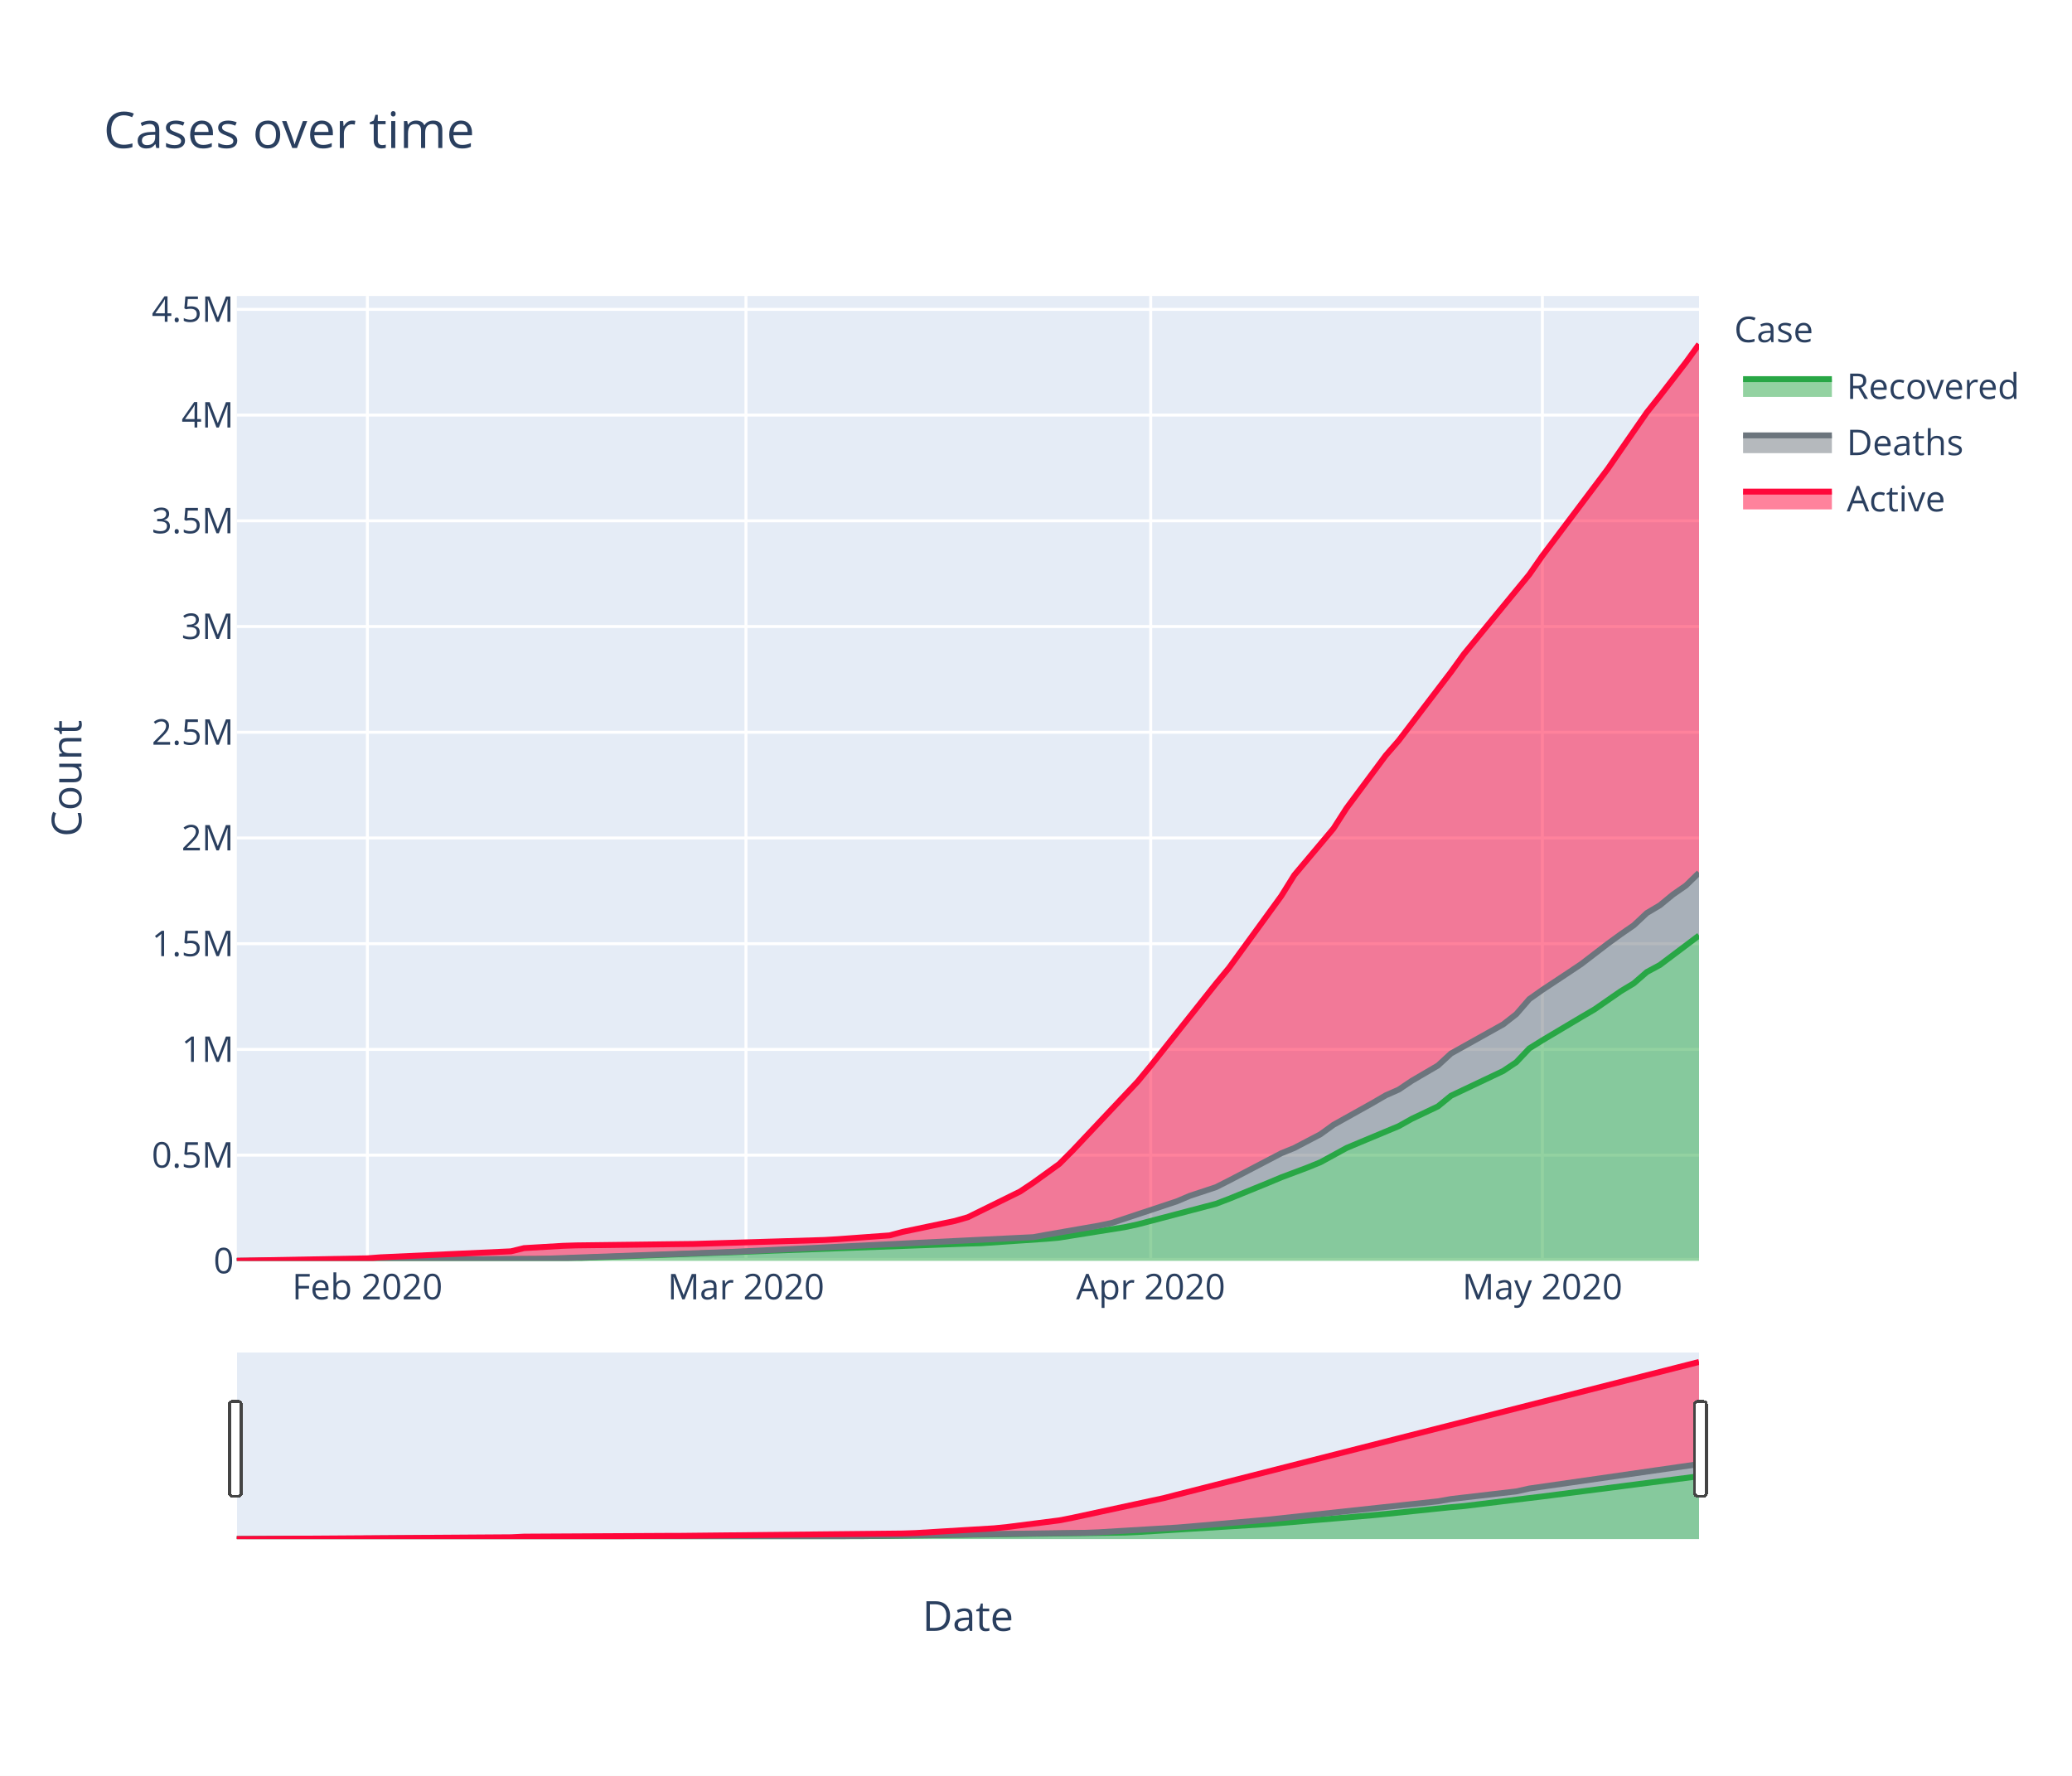
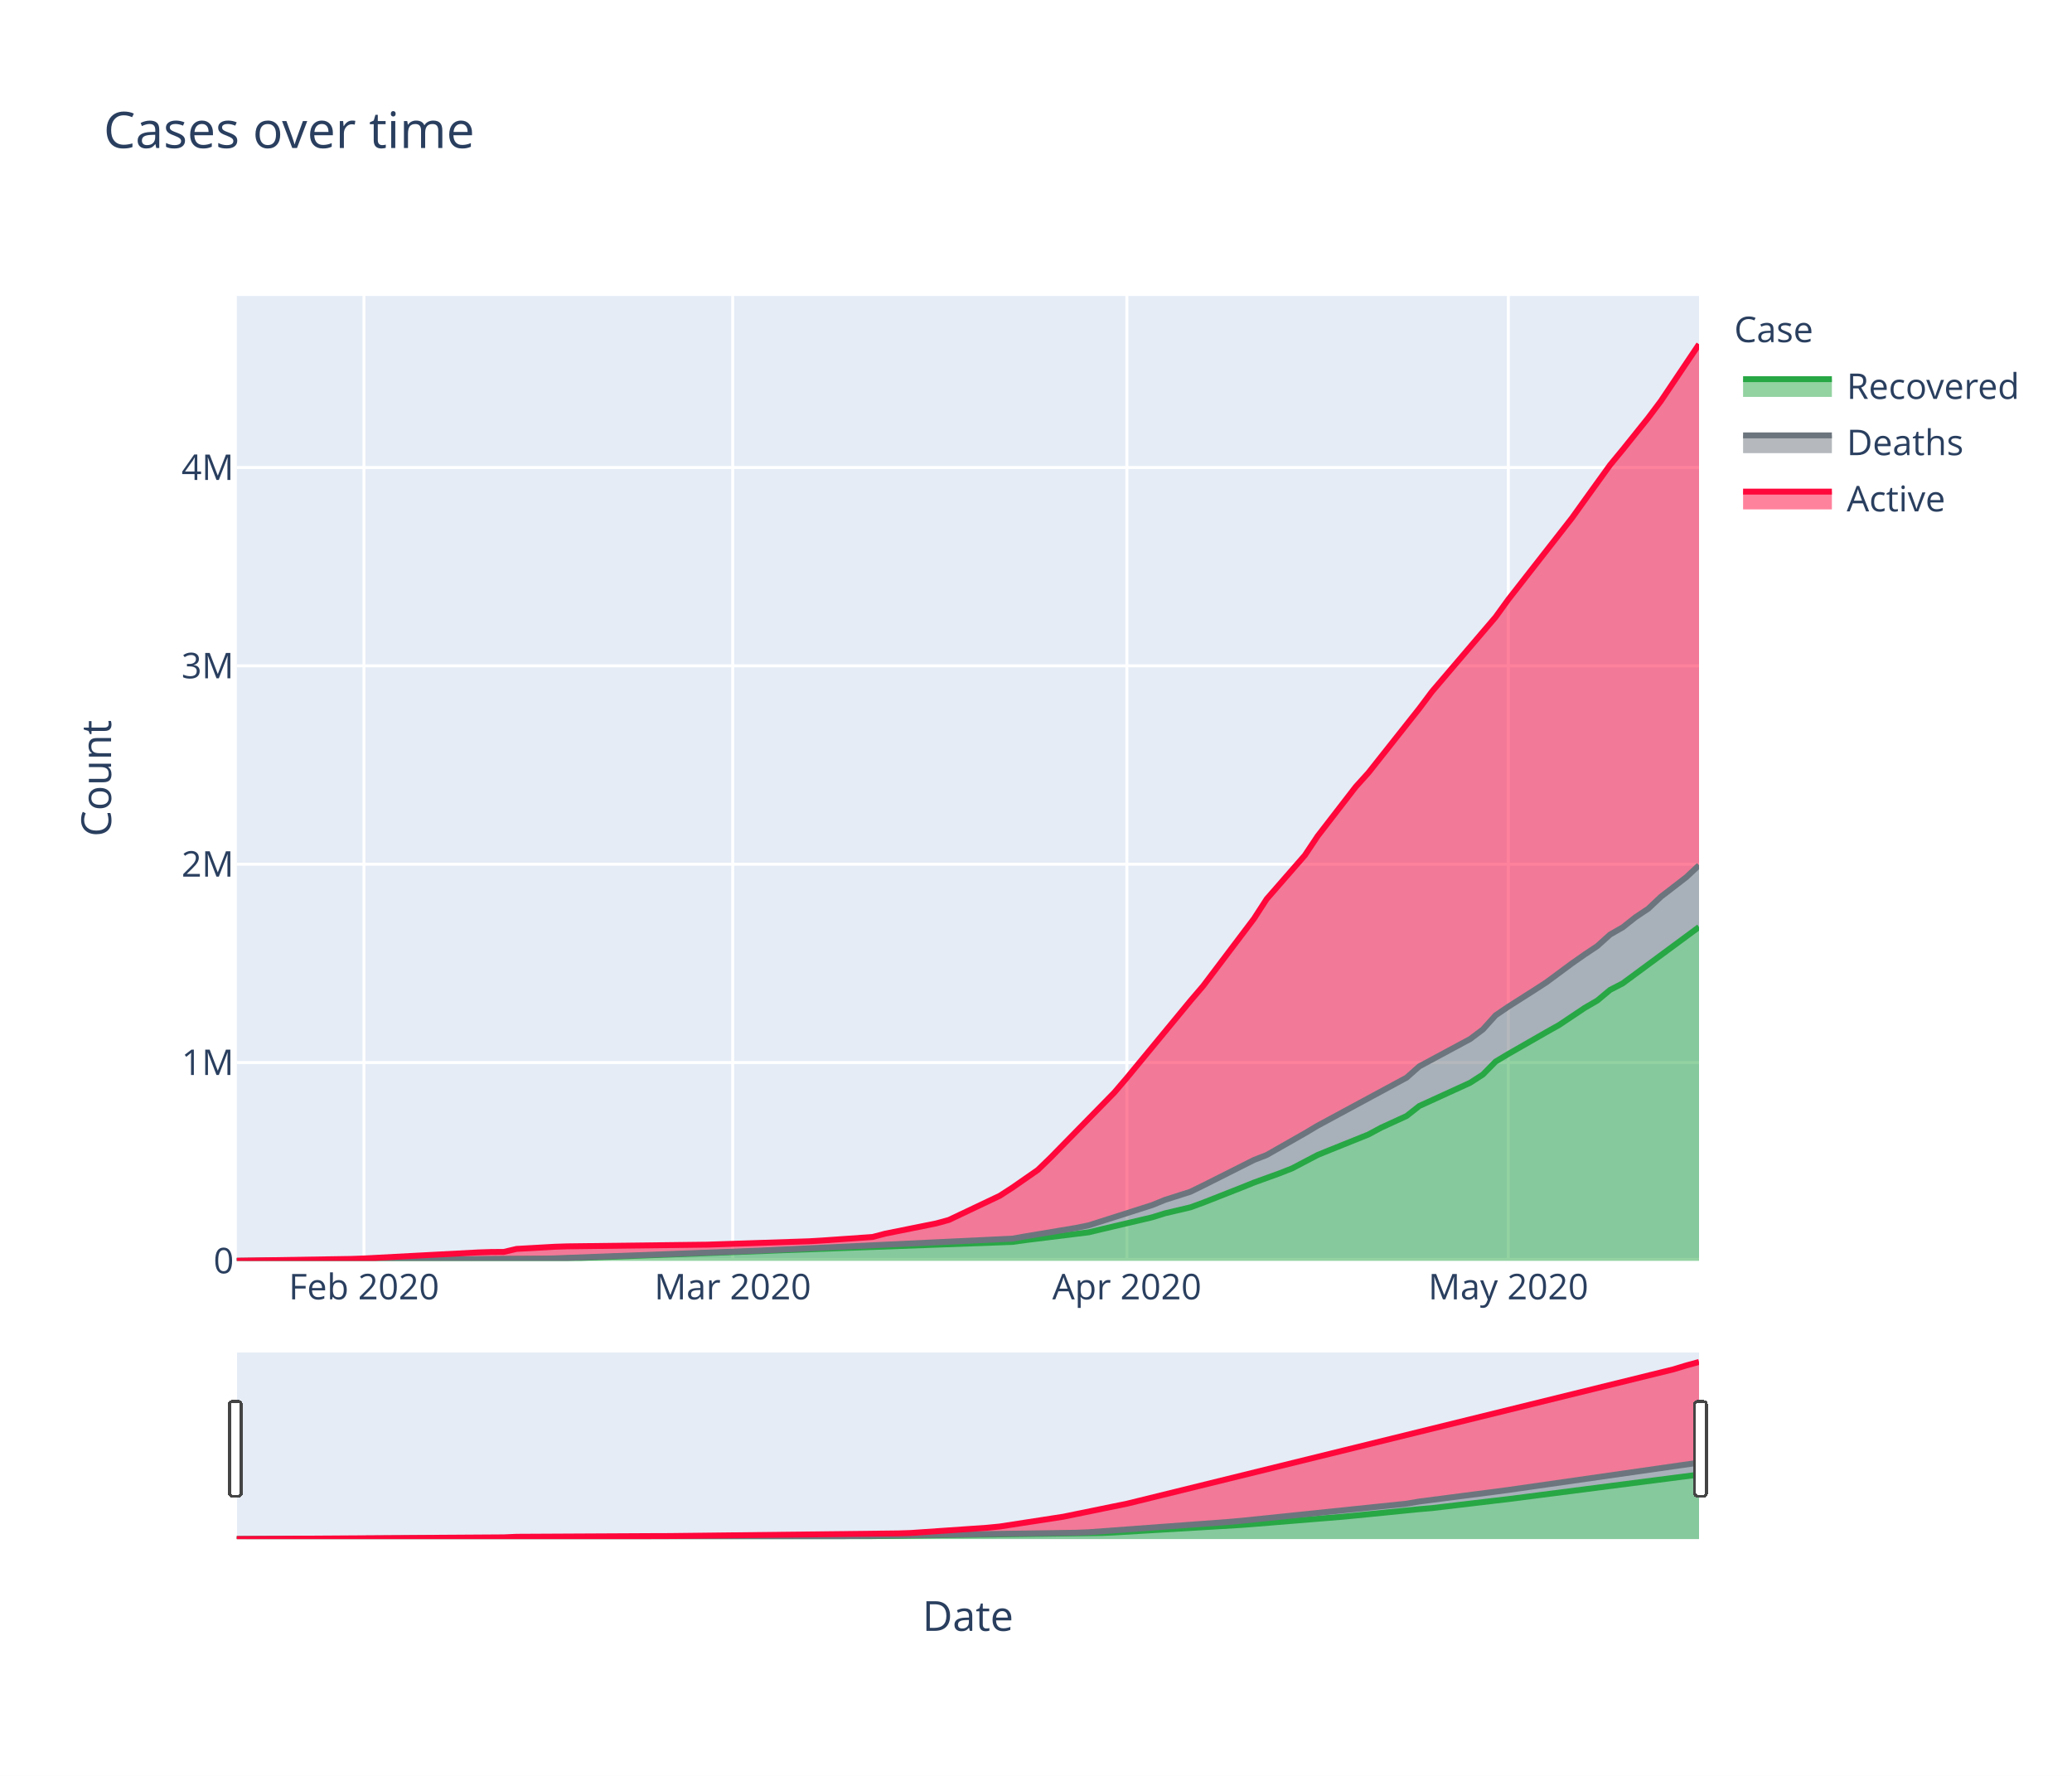
<svg xmlns="http://www.w3.org/2000/svg" class="main-svg" width="700" height="600" style="" viewBox="0 0 700 600">
  <rect x="0" y="0" width="700" height="600" style="fill: rgb(255, 255, 255); fill-opacity: 1;" />
-   <defs id="defs-723226">
+   <defs id="defs-51e471">
    <g class="clips">
-       <clipPath id="clip723226xyplot" class="plotclip">
+       <clipPath id="clip51e471xyplot" class="plotclip">
        <rect width="494" height="326" />
      </clipPath>
-       <clipPath class="axesclip" id="clip723226x">
+       <clipPath class="axesclip" id="clip51e471x">
        <rect x="80" y="0" width="494" height="600" />
      </clipPath>
-       <clipPath class="axesclip" id="clip723226y">
+       <clipPath class="axesclip" id="clip51e471y">
        <rect x="0" y="100" width="700" height="326" />
      </clipPath>
-       <clipPath class="axesclip" id="clip723226xy">
+       <clipPath class="axesclip" id="clip51e471xy">
        <rect x="80" y="100" width="494" height="326" />
      </clipPath>
    </g>
    <g class="gradients" />
  </defs>
  <g class="bglayer">
    <rect class="bg" x="80" y="100" width="494" height="326" style="fill: rgb(229, 236, 246); fill-opacity: 1; stroke-width: 0;" />
  </g>
  <g class="layer-below">
    <g class="imagelayer" />
    <g class="shapelayer" />
  </g>
  <g class="cartesianlayer">
    <g class="subplot xy">
      <g class="layer-subplot">
        <g class="shapelayer" />
        <g class="imagelayer" />
      </g>
      <g class="gridlayer">
        <g class="x">
-           <path class="xgrid crisp" transform="translate(124.11,0)" d="M0,100v326" style="stroke: rgb(255, 255, 255); stroke-opacity: 1; stroke-width: 1px;" />
-           <path class="xgrid crisp" transform="translate(252.02,0)" d="M0,100v326" style="stroke: rgb(255, 255, 255); stroke-opacity: 1; stroke-width: 1px;" />
-           <path class="xgrid crisp" transform="translate(388.75,0)" d="M0,100v326" style="stroke: rgb(255, 255, 255); stroke-opacity: 1; stroke-width: 1px;" />
-           <path class="xgrid crisp" transform="translate(521.07,0)" d="M0,100v326" style="stroke: rgb(255, 255, 255); stroke-opacity: 1; stroke-width: 1px;" />
+           <path class="xgrid crisp" transform="translate(122.96,0)" d="M0,100v326" style="stroke: rgb(255, 255, 255); stroke-opacity: 1; stroke-width: 1px;" />
+           <path class="xgrid crisp" transform="translate(247.53,0)" d="M0,100v326" style="stroke: rgb(255, 255, 255); stroke-opacity: 1; stroke-width: 1px;" />
+           <path class="xgrid crisp" transform="translate(380.7,0)" d="M0,100v326" style="stroke: rgb(255, 255, 255); stroke-opacity: 1; stroke-width: 1px;" />
+           <path class="xgrid crisp" transform="translate(509.57,0)" d="M0,100v326" style="stroke: rgb(255, 255, 255); stroke-opacity: 1; stroke-width: 1px;" />
        </g>
        <g class="y">
-           <path class="ygrid crisp" transform="translate(0,390.28)" d="M80,0h494" style="stroke: rgb(255, 255, 255); stroke-opacity: 1; stroke-width: 1px;" />
-           <path class="ygrid crisp" transform="translate(0,354.56)" d="M80,0h494" style="stroke: rgb(255, 255, 255); stroke-opacity: 1; stroke-width: 1px;" />
-           <path class="ygrid crisp" transform="translate(0,318.84)" d="M80,0h494" style="stroke: rgb(255, 255, 255); stroke-opacity: 1; stroke-width: 1px;" />
-           <path class="ygrid crisp" transform="translate(0,283.12)" d="M80,0h494" style="stroke: rgb(255, 255, 255); stroke-opacity: 1; stroke-width: 1px;" />
-           <path class="ygrid crisp" transform="translate(0,247.4)" d="M80,0h494" style="stroke: rgb(255, 255, 255); stroke-opacity: 1; stroke-width: 1px;" />
-           <path class="ygrid crisp" transform="translate(0,211.68)" d="M80,0h494" style="stroke: rgb(255, 255, 255); stroke-opacity: 1; stroke-width: 1px;" />
-           <path class="ygrid crisp" transform="translate(0,175.96)" d="M80,0h494" style="stroke: rgb(255, 255, 255); stroke-opacity: 1; stroke-width: 1px;" />
-           <path class="ygrid crisp" transform="translate(0,140.24)" d="M80,0h494" style="stroke: rgb(255, 255, 255); stroke-opacity: 1; stroke-width: 1px;" />
-           <path class="ygrid crisp" transform="translate(0,104.52)" d="M80,0h494" style="stroke: rgb(255, 255, 255); stroke-opacity: 1; stroke-width: 1px;" />
+           <path class="ygrid crisp" transform="translate(0,358.99)" d="M80,0h494" style="stroke: rgb(255, 255, 255); stroke-opacity: 1; stroke-width: 1px;" />
+           <path class="ygrid crisp" transform="translate(0,291.98)" d="M80,0h494" style="stroke: rgb(255, 255, 255); stroke-opacity: 1; stroke-width: 1px;" />
+           <path class="ygrid crisp" transform="translate(0,224.96)" d="M80,0h494" style="stroke: rgb(255, 255, 255); stroke-opacity: 1; stroke-width: 1px;" />
+           <path class="ygrid crisp" transform="translate(0,157.95)" d="M80,0h494" style="stroke: rgb(255, 255, 255); stroke-opacity: 1; stroke-width: 1px;" />
        </g>
      </g>
      <g class="zerolinelayer">
        <path class="yzl zl crisp" transform="translate(0,426)" d="M80,0h494" style="stroke: rgb(255, 255, 255); stroke-opacity: 1; stroke-width: 2px;" />
      </g>
      <path class="xlines-below" />
      <path class="ylines-below" />
      <g class="overlines-below" />
      <g class="xaxislayer-below" />
      <g class="yaxislayer-below" />
      <g class="overaxes-below" />
-       <g class="plot" transform="translate(80, 100)" clip-path="url('#clip723226xyplot')">
+       <g class="plot" transform="translate(80, 100)" clip-path="url('#clip51e471xyplot')">
        <g class="scatterlayer mlayer">
-           <g class="trace scatter trace3b7616" style="stroke-miterlimit: 2;">
+           <g class="trace scatter traceed74b0" style="stroke-miterlimit: 2;">
            <g class="fills">
              <g>
-                 <path class="js-fill" d="M494,326L0,326L0,326L105.86,325.33L110.27,325.22L176.43,322.74L180.84,322.56L247,320.16L251.41,320.04L273.46,318.54L277.88,318.14L299.93,314.62L304.34,313.67L330.8,306.72L335.21,305.04L348.45,299.64L352.86,297.79L361.68,294.48L366.09,292.68L374.91,287.86L379.32,286L392.55,280.48L396.96,278.01L405.79,273.81L410.2,270.21L427.84,261.84L432.25,258.89L436.66,254.22L441.07,251.47L454.3,243.6L458.71,241.02L467.54,234.9L471.95,232.24L476.36,228.41L480.77,226.03L494,216.07" style="fill: rgb(40, 167, 69); fill-opacity: 0.5; stroke-width: 0;" />
+                 <path class="js-fill" d="M494,326L0,326L0,326L107.39,325.27L111.69,325.16L180.42,322.57L184.71,322.4L262.03,319.6L266.33,319L287.81,316.35L292.1,315.32L309.29,311.27L313.58,309.93L322.17,307.91L326.47,306.34L339.36,301.27L343.65,299.54L352.24,296.43L356.54,294.74L365.13,290.23L369.43,288.48L382.31,283.3L386.61,280.99L395.2,277.05L399.5,273.67L416.68,265.82L420.97,263.05L425.27,258.67L429.57,256.09L442.45,248.71L446.75,246.29L455.34,240.54L459.63,238.05L463.93,234.46L468.23,232.23L494,213.2" style="fill: rgb(40, 167, 69); fill-opacity: 0.5; stroke-width: 0;" />
              </g>
              <g>
-                 <path class="js-fill" d="M0,326L101.45,325.32L105.86,325.21L167.61,322.95L172.02,322.74L269.05,317.99L273.46,317.19L291.11,314.12L295.52,313.2L317.57,305.89L321.98,304.02L330.8,301.1L335.21,298.87L352.86,289.65L357.27,287.85L366.09,283.23L370.5,280.04L383.73,272.65L388.14,270.08L392.55,268.13L396.96,265.16L405.79,260L410.2,255.94L427.84,246.09L432.25,242.65L436.66,237.56L441.07,234.44L449.89,228.61L454.3,225.65L463.13,218.87L467.54,215.66L471.95,212.62L476.36,208.48L480.77,205.86L485.18,202.23L489.59,199.17L494,194.86L494,216.07L480.77,226.03L476.36,228.41L471.95,232.24L467.54,234.9L458.71,241.02L454.3,243.6L441.07,251.47L436.66,254.22L432.25,258.89L427.84,261.84L410.2,270.21L405.79,273.81L396.96,278.01L392.55,280.48L379.32,286L374.91,287.86L366.09,292.68L361.68,294.48L352.86,297.79L348.45,299.64L335.21,305.04L330.8,306.72L304.34,313.67L299.93,314.62L277.88,318.14L273.46,318.54L251.41,320.04L247,320.16L180.84,322.56L176.43,322.74L110.27,325.22L105.86,325.33L0,326Z" style="fill: rgb(108, 117, 125); fill-opacity: 0.5; stroke-width: 0;" />
+                 <path class="js-fill" d="M0,326L103.1,325.26L107.39,325.15L176.12,322.56L180.42,322.36L262.03,318.49L266.33,317.73L283.51,314.86L287.81,313.99L309.29,307.14L313.58,305.39L322.17,302.65L326.47,300.55L343.65,291.9L347.95,290.22L360.83,282.89L365.13,280.33L395.2,264.09L399.5,260.28L416.68,251.04L420.97,247.81L425.27,243.04L429.57,240.11L438.16,234.65L442.45,231.87L451.04,225.51L455.34,222.5L459.63,219.64L463.93,215.76L468.23,213.3L472.52,209.9L476.82,207.03L481.11,202.99L489.7,196.36L494,192.33L494,213.2L468.23,232.23L463.93,234.46L459.63,238.05L455.34,240.54L446.75,246.29L442.45,248.71L429.57,256.09L425.27,258.67L420.97,263.05L416.68,265.82L399.5,273.67L395.2,277.05L386.61,280.99L382.31,283.3L369.43,288.48L365.13,290.23L356.54,294.74L352.24,296.43L343.65,299.54L339.36,301.27L326.47,306.34L322.17,307.91L313.58,309.93L309.29,311.27L292.1,315.32L287.81,316.35L266.33,319L262.03,319.6L184.71,322.4L180.42,322.57L111.69,325.16L107.39,325.27L0,326Z" style="fill: rgb(108, 117, 125); fill-opacity: 0.5; stroke-width: 0;" />
              </g>
            </g>
            <g class="errorbars" />
            <g class="lines">
-               <path class="js-line" d="M0,326L105.86,325.33L110.27,325.22L176.43,322.74L180.84,322.56L247,320.16L251.41,320.04L273.46,318.54L277.88,318.14L299.93,314.62L304.34,313.67L330.8,306.72L335.21,305.04L348.45,299.64L352.86,297.79L361.68,294.48L366.09,292.68L374.91,287.86L379.32,286L392.55,280.48L396.96,278.01L405.79,273.81L410.2,270.21L427.84,261.84L432.25,258.89L436.66,254.22L441.07,251.47L454.3,243.6L458.71,241.02L467.54,234.9L471.95,232.24L476.36,228.41L480.77,226.03L494,216.07" style="vector-effect: non-scaling-stroke; fill: none; stroke: rgb(40, 167, 69); stroke-opacity: 1; stroke-width: 2px; opacity: 1;" />
+               <path class="js-line" d="M0,326L107.39,325.27L111.69,325.16L180.42,322.57L184.71,322.4L262.03,319.6L266.33,319L287.81,316.35L292.1,315.32L309.29,311.27L313.58,309.93L322.17,307.91L326.47,306.34L339.36,301.27L343.65,299.54L352.24,296.43L356.54,294.74L365.13,290.23L369.43,288.48L382.31,283.3L386.61,280.99L395.2,277.05L399.5,273.67L416.68,265.82L420.97,263.05L425.27,258.67L429.57,256.09L442.45,248.71L446.75,246.29L455.34,240.54L459.63,238.05L463.93,234.46L468.23,232.23L494,213.2" style="vector-effect: non-scaling-stroke; fill: none; stroke: rgb(40, 167, 69); stroke-opacity: 1; stroke-width: 2px; opacity: 1;" />
            </g>
            <g class="points" />
            <g class="text" />
          </g>
-           <g class="trace scatter trace91a2a0" style="stroke-miterlimit: 2;">
+           <g class="trace scatter trace6747c8" style="stroke-miterlimit: 2;">
            <g class="fills">
              <g>
-                 <path class="js-fill" d="M0,325.96L44.11,325.14L48.52,324.8L92.63,322.77L97.04,321.69L110.27,320.91L114.68,320.77L149.96,320.33L154.38,320.28L198.48,318.94L202.89,318.68L220.54,317.39L224.95,316.2L242.59,312.51L247,311.25L264.64,302.56L269.05,299.62L277.88,293.24L282.29,288.82L304.34,265.43L308.75,260.08L330.8,232.33L335.21,226.98L352.86,202.73L357.27,195.65L370.5,179.92L374.91,173.04L388.14,155.25L392.55,150.18L410.2,127.04L414.61,120.94L436.66,94.1L441.07,87.77L463.13,58.47L467.54,52.07L476.36,39.35L480.77,33.8L489.59,22.38L494,16.3L494,194.86L489.59,199.17L485.18,202.23L480.77,205.86L476.36,208.48L471.95,212.62L467.54,215.66L463.13,218.87L454.3,225.65L449.89,228.61L441.07,234.44L436.66,237.56L432.25,242.65L427.84,246.09L410.2,255.94L405.79,260L396.96,265.16L392.55,268.13L388.14,270.08L383.73,272.65L370.5,280.04L366.09,283.23L357.27,287.85L352.86,289.65L335.21,298.87L330.8,301.1L321.98,304.02L317.57,305.89L295.52,313.2L291.11,314.12L273.46,317.19L269.05,317.99L172.02,322.74L167.61,322.95L105.86,325.21L101.45,325.32L0,326Z" style="fill: rgb(255, 7, 58); fill-opacity: 0.5; stroke-width: 0;" />
+                 <path class="js-fill" d="M0,325.96L38.66,325.34L42.96,325.19L81.62,323.14L85.91,323L90.21,322.97L94.5,321.96L107.39,321.23L111.69,321.09L154.64,320.57L158.94,320.52L193.3,319.38L197.6,319.13L214.78,317.93L219.08,316.8L236.26,313.35L240.56,312.17L257.74,304.02L262.03,301.25L270.63,295.27L274.92,291.12L296.4,269.19L300.7,264.16L322.17,238.14L326.47,233.11L343.65,210.37L347.95,203.73L360.83,188.97L365.13,182.52L378.02,165.83L382.31,161.08L399.5,139.37L403.79,133.65L425.27,108.47L429.57,102.53L451.04,75.05L455.34,69.05L463.93,57.12L468.23,51.91L476.82,41.2L481.11,35.49L494,16.3L494,192.33L489.7,196.36L481.11,202.99L476.82,207.03L472.52,209.9L468.23,213.3L463.93,215.76L459.63,219.64L455.34,222.5L451.04,225.51L442.45,231.87L438.16,234.65L429.57,240.11L425.27,243.04L420.97,247.81L416.68,251.04L399.5,260.28L395.2,264.09L365.13,280.33L360.83,282.89L347.95,290.22L343.65,291.9L326.47,300.55L322.17,302.65L313.58,305.39L309.29,307.14L287.81,313.99L283.51,314.86L266.33,317.73L262.03,318.49L180.42,322.36L176.12,322.56L107.39,325.15L103.1,325.26L0,326Z" style="fill: rgb(255, 7, 58); fill-opacity: 0.5; stroke-width: 0;" />
              </g>
            </g>
            <g class="errorbars" />
            <g class="lines">
-               <path class="js-line" d="M0,326L101.45,325.32L105.86,325.21L167.61,322.95L172.02,322.74L269.05,317.99L273.46,317.19L291.11,314.12L295.52,313.2L317.57,305.89L321.98,304.02L330.8,301.1L335.21,298.87L352.86,289.65L357.27,287.85L366.09,283.23L370.5,280.04L383.73,272.65L388.14,270.08L392.55,268.13L396.96,265.16L405.79,260L410.2,255.94L427.84,246.09L432.25,242.65L436.66,237.56L441.07,234.44L449.89,228.61L454.3,225.65L463.13,218.87L467.54,215.66L471.95,212.62L476.36,208.48L480.77,205.86L485.18,202.23L489.59,199.17L494,194.86" style="vector-effect: non-scaling-stroke; fill: none; stroke: rgb(108, 117, 125); stroke-opacity: 1; stroke-width: 2px; opacity: 1;" />
+               <path class="js-line" d="M0,326L103.1,325.26L107.39,325.15L176.12,322.56L180.42,322.36L262.03,318.49L266.33,317.73L283.51,314.86L287.81,313.99L309.29,307.14L313.58,305.39L322.17,302.65L326.47,300.55L343.65,291.9L347.95,290.22L360.83,282.89L365.13,280.33L395.2,264.09L399.5,260.28L416.68,251.04L420.97,247.81L425.27,243.04L429.57,240.11L438.16,234.65L442.45,231.87L451.04,225.51L455.34,222.5L459.63,219.64L463.93,215.76L468.23,213.3L472.52,209.9L476.82,207.03L481.11,202.99L489.7,196.36L494,192.33" style="vector-effect: non-scaling-stroke; fill: none; stroke: rgb(108, 117, 125); stroke-opacity: 1; stroke-width: 2px; opacity: 1;" />
            </g>
            <g class="points" />
            <g class="text" />
          </g>
-           <g class="trace scatter trace52b5da" style="stroke-miterlimit: 2;">
+           <g class="trace scatter traceed0990" style="stroke-miterlimit: 2;">
            <g class="fills" />
            <g class="errorbars" />
            <g class="lines">
-               <path class="js-line" d="M0,325.96L44.11,325.14L48.52,324.8L92.63,322.77L97.04,321.69L110.27,320.91L114.68,320.77L149.96,320.33L154.38,320.28L198.48,318.94L202.89,318.68L220.54,317.39L224.95,316.2L242.59,312.51L247,311.25L264.64,302.56L269.05,299.62L277.88,293.24L282.29,288.82L304.34,265.43L308.75,260.08L330.8,232.33L335.21,226.98L352.86,202.73L357.27,195.65L370.5,179.92L374.91,173.04L388.14,155.25L392.55,150.18L410.2,127.04L414.61,120.94L436.66,94.1L441.07,87.77L463.13,58.47L467.54,52.07L476.36,39.35L480.77,33.8L489.59,22.38L494,16.3" style="vector-effect: non-scaling-stroke; fill: none; stroke: rgb(255, 7, 58); stroke-opacity: 1; stroke-width: 2px; opacity: 1;" />
+               <path class="js-line" d="M0,325.96L38.66,325.34L42.96,325.19L81.62,323.14L85.91,323L90.21,322.97L94.5,321.96L107.39,321.23L111.69,321.09L154.64,320.57L158.94,320.52L193.3,319.38L197.6,319.13L214.78,317.93L219.08,316.8L236.26,313.35L240.56,312.17L257.74,304.02L262.03,301.25L270.63,295.27L274.92,291.12L296.4,269.19L300.7,264.16L322.17,238.14L326.47,233.11L343.65,210.37L347.95,203.73L360.83,188.97L365.13,182.52L378.02,165.83L382.31,161.08L399.5,139.37L403.79,133.65L425.27,108.47L429.57,102.53L451.04,75.05L455.34,69.05L463.93,57.12L468.23,51.91L476.82,41.2L481.11,35.49L494,16.3" style="vector-effect: non-scaling-stroke; fill: none; stroke: rgb(255, 7, 58); stroke-opacity: 1; stroke-width: 2px; opacity: 1;" />
            </g>
            <g class="points" />
            <g class="text" />
          </g>
        </g>
      </g>
      <g class="overplot" />
      <path class="xlines-above crisp" style="fill: none;" d="M0,0" />
      <path class="ylines-above crisp" style="fill: none;" d="M0,0" />
      <g class="overlines-above" />
      <g class="xaxislayer-above">
        <g class="xtick">
-           <text text-anchor="middle" x="0" y="439" transform="translate(124.11,0)" style="font-family: 'Open Sans', verdana, arial, sans-serif; font-size: 12px; fill: rgb(42, 63, 95); fill-opacity: 1; white-space: pre;">Feb 2020</text>
+           <text text-anchor="middle" x="0" y="439" transform="translate(122.96,0)" style="font-family: 'Open Sans', verdana, arial, sans-serif; font-size: 12px; fill: rgb(42, 63, 95); fill-opacity: 1; white-space: pre;">Feb 2020</text>
        </g>
        <g class="xtick">
-           <text text-anchor="middle" x="0" y="439" transform="translate(252.02,0)" style="font-family: 'Open Sans', verdana, arial, sans-serif; font-size: 12px; fill: rgb(42, 63, 95); fill-opacity: 1; white-space: pre;">Mar 2020</text>
+           <text text-anchor="middle" x="0" y="439" transform="translate(247.53,0)" style="font-family: 'Open Sans', verdana, arial, sans-serif; font-size: 12px; fill: rgb(42, 63, 95); fill-opacity: 1; white-space: pre;">Mar 2020</text>
        </g>
        <g class="xtick">
-           <text text-anchor="middle" x="0" y="439" transform="translate(388.75,0)" style="font-family: 'Open Sans', verdana, arial, sans-serif; font-size: 12px; fill: rgb(42, 63, 95); fill-opacity: 1; white-space: pre;">Apr 2020</text>
+           <text text-anchor="middle" x="0" y="439" transform="translate(380.7,0)" style="font-family: 'Open Sans', verdana, arial, sans-serif; font-size: 12px; fill: rgb(42, 63, 95); fill-opacity: 1; white-space: pre;">Apr 2020</text>
        </g>
        <g class="xtick">
-           <text text-anchor="middle" x="0" y="439" transform="translate(521.07,0)" style="font-family: 'Open Sans', verdana, arial, sans-serif; font-size: 12px; fill: rgb(42, 63, 95); fill-opacity: 1; white-space: pre;">May 2020</text>
+           <text text-anchor="middle" x="0" y="439" transform="translate(509.57,0)" style="font-family: 'Open Sans', verdana, arial, sans-serif; font-size: 12px; fill: rgb(42, 63, 95); fill-opacity: 1; white-space: pre;">May 2020</text>
        </g>
      </g>
      <g class="yaxislayer-above">
        <g class="ytick">
          <text text-anchor="end" x="79" y="4.2" transform="translate(0,426)" style="font-family: 'Open Sans', verdana, arial, sans-serif; font-size: 12px; fill: rgb(42, 63, 95); fill-opacity: 1; white-space: pre;">0</text>
        </g>
        <g class="ytick">
-           <text text-anchor="end" x="79" y="4.2" transform="translate(0,390.28)" style="font-family: 'Open Sans', verdana, arial, sans-serif; font-size: 12px; fill: rgb(42, 63, 95); fill-opacity: 1; white-space: pre;">0.5M</text>
-         </g>
-         <g class="ytick">
-           <text text-anchor="end" x="79" y="4.2" transform="translate(0,354.56)" style="font-family: 'Open Sans', verdana, arial, sans-serif; font-size: 12px; fill: rgb(42, 63, 95); fill-opacity: 1; white-space: pre;">1M</text>
-         </g>
-         <g class="ytick">
-           <text text-anchor="end" x="79" y="4.2" transform="translate(0,318.84)" style="font-family: 'Open Sans', verdana, arial, sans-serif; font-size: 12px; fill: rgb(42, 63, 95); fill-opacity: 1; white-space: pre;">1.5M</text>
-         </g>
-         <g class="ytick">
-           <text text-anchor="end" x="79" y="4.2" transform="translate(0,283.12)" style="font-family: 'Open Sans', verdana, arial, sans-serif; font-size: 12px; fill: rgb(42, 63, 95); fill-opacity: 1; white-space: pre;">2M</text>
-         </g>
-         <g class="ytick">
-           <text text-anchor="end" x="79" y="4.2" transform="translate(0,247.4)" style="font-family: 'Open Sans', verdana, arial, sans-serif; font-size: 12px; fill: rgb(42, 63, 95); fill-opacity: 1; white-space: pre;">2.5M</text>
-         </g>
-         <g class="ytick">
-           <text text-anchor="end" x="79" y="4.2" transform="translate(0,211.68)" style="font-family: 'Open Sans', verdana, arial, sans-serif; font-size: 12px; fill: rgb(42, 63, 95); fill-opacity: 1; white-space: pre;">3M</text>
-         </g>
-         <g class="ytick">
-           <text text-anchor="end" x="79" y="4.2" transform="translate(0,175.96)" style="font-family: 'Open Sans', verdana, arial, sans-serif; font-size: 12px; fill: rgb(42, 63, 95); fill-opacity: 1; white-space: pre;">3.5M</text>
-         </g>
-         <g class="ytick">
-           <text text-anchor="end" x="79" y="4.2" transform="translate(0,140.24)" style="font-family: 'Open Sans', verdana, arial, sans-serif; font-size: 12px; fill: rgb(42, 63, 95); fill-opacity: 1; white-space: pre;">4M</text>
-         </g>
-         <g class="ytick">
-           <text text-anchor="end" x="79" y="4.2" transform="translate(0,104.52)" style="font-family: 'Open Sans', verdana, arial, sans-serif; font-size: 12px; fill: rgb(42, 63, 95); fill-opacity: 1; white-space: pre;">4.5M</text>
+           <text text-anchor="end" x="79" y="4.2" transform="translate(0,358.99)" style="font-family: 'Open Sans', verdana, arial, sans-serif; font-size: 12px; fill: rgb(42, 63, 95); fill-opacity: 1; white-space: pre;">1M</text>
+         </g>
+         <g class="ytick">
+           <text text-anchor="end" x="79" y="4.2" transform="translate(0,291.98)" style="font-family: 'Open Sans', verdana, arial, sans-serif; font-size: 12px; fill: rgb(42, 63, 95); fill-opacity: 1; white-space: pre;">2M</text>
+         </g>
+         <g class="ytick">
+           <text text-anchor="end" x="79" y="4.2" transform="translate(0,224.96)" style="font-family: 'Open Sans', verdana, arial, sans-serif; font-size: 12px; fill: rgb(42, 63, 95); fill-opacity: 1; white-space: pre;">3M</text>
+         </g>
+         <g class="ytick">
+           <text text-anchor="end" x="79" y="4.2" transform="translate(0,157.95)" style="font-family: 'Open Sans', verdana, arial, sans-serif; font-size: 12px; fill: rgb(42, 63, 95); fill-opacity: 1; white-space: pre;">4M</text>
        </g>
      </g>
      <g class="overaxes-above" />
    </g>
  </g>
  <g class="polarlayer" />
  <g class="ternarylayer" />
  <g class="geolayer" />
  <g class="funnelarealayer" />
  <g class="pielayer" />
  <g class="treemaplayer" />
  <g class="sunburstlayer" />
  <g class="glimages" />
-   <defs id="topdefs-723226">
+   <defs id="topdefs-51e471">
    <g class="clips" />
-     <clipPath id="legend723226">
+     <clipPath id="legend51e471">
      <rect width="104" height="83" x="0" y="0" />
    </clipPath>
-     <clipPath id="rangesliderx-723226">
+     <clipPath id="rangesliderx-51e471">
      <rect x="0" y="0" width="494" height="63" />
    </clipPath>
  </defs>
  <g class="layer-above">
    <g class="imagelayer" />
    <g class="shapelayer" />
  </g>
  <g class="infolayer">
    <g class="legend" pointer-events="all" transform="translate(583.88, 100)">
      <rect class="bg" shape-rendering="crispEdges" style="stroke: rgb(68, 68, 68); stroke-opacity: 1; fill: rgb(255, 255, 255); fill-opacity: 1; stroke-width: 0px;" width="104" height="83" x="0" y="0" />
-       <g class="scrollbox" transform="translate(0, 0)" clip-path="url('#legend723226')">
+       <g class="scrollbox" transform="translate(0, 0)" clip-path="url('#legend51e471')">
        <text class="legendtitletext user-select-none" text-anchor="start" x="2" y="15.6" style="font-family: 'Open Sans', verdana, arial, sans-serif; font-size: 12px; fill: rgb(42, 63, 95); fill-opacity: 1; white-space: pre;">Case</text>
        <g class="groups" transform="translate(0, 0)">
          <g class="traces" transform="translate(0, 30.1)" style="opacity: 1;">
            <text class="legendtext user-select-none" text-anchor="start" x="40" y="4.68" style="font-family: 'Open Sans', verdana, arial, sans-serif; font-size: 12px; fill: rgb(42, 63, 95); fill-opacity: 1; white-space: pre;">Recovered</text>
            <g class="layers">
              <g class="legendfill">
                <path class="js-fill" d="M5,-2h30v6h-30z" style="stroke-width: 0; fill: rgb(40, 167, 69); fill-opacity: 0.5;" />
              </g>
              <g class="legendlines">
                <path class="js-line" d="M5,-2h30" style="fill: none; stroke: rgb(40, 167, 69); stroke-opacity: 1; stroke-width: 2px;" />
              </g>
              <g class="legendsymbols">
                <g class="legendpoints" />
              </g>
            </g>
            <rect class="legendtoggle" pointer-events="all" x="0" y="-9.5" width="98.031" height="19" style="cursor: pointer; fill: rgb(0, 0, 0); fill-opacity: 0;" />
          </g>
        </g>
        <g class="groups" transform="translate(0, 0)">
          <g class="traces" transform="translate(0, 49.1)" style="opacity: 1;">
            <text class="legendtext user-select-none" text-anchor="start" x="40" y="4.68" style="font-family: 'Open Sans', verdana, arial, sans-serif; font-size: 12px; fill: rgb(42, 63, 95); fill-opacity: 1; white-space: pre;">Deaths</text>
            <g class="layers">
              <g class="legendfill">
                <path class="js-fill" d="M5,-2h30v6h-30z" style="stroke-width: 0; fill: rgb(108, 117, 125); fill-opacity: 0.5;" />
              </g>
              <g class="legendlines">
                <path class="js-line" d="M5,-2h30" style="fill: none; stroke: rgb(108, 117, 125); stroke-opacity: 1; stroke-width: 2px;" />
              </g>
              <g class="legendsymbols">
                <g class="legendpoints" />
              </g>
            </g>
            <rect class="legendtoggle" pointer-events="all" x="0" y="-9.5" width="98.031" height="19" style="cursor: pointer; fill: rgb(0, 0, 0); fill-opacity: 0;" />
          </g>
        </g>
        <g class="groups" transform="translate(0, 0)">
          <g class="traces" transform="translate(0, 68.1)" style="opacity: 1;">
            <text class="legendtext user-select-none" text-anchor="start" x="40" y="4.68" style="font-family: 'Open Sans', verdana, arial, sans-serif; font-size: 12px; fill: rgb(42, 63, 95); fill-opacity: 1; white-space: pre;">Active</text>
            <g class="layers">
              <g class="legendfill">
                <path class="js-fill" d="M5,-2h30v6h-30z" style="stroke-width: 0; fill: rgb(255, 7, 58); fill-opacity: 0.5;" />
              </g>
              <g class="legendlines">
                <path class="js-line" d="M5,-2h30" style="fill: none; stroke: rgb(255, 7, 58); stroke-opacity: 1; stroke-width: 2px;" />
              </g>
              <g class="legendsymbols">
                <g class="legendpoints" />
              </g>
            </g>
            <rect class="legendtoggle" pointer-events="all" x="0" y="-9.5" width="98.031" height="19" style="cursor: pointer; fill: rgb(0, 0, 0); fill-opacity: 0;" />
          </g>
        </g>
      </g>
      <rect class="scrollbar" rx="20" ry="3" width="0" height="0" x="0" y="0" style="fill: rgb(128, 139, 164); fill-opacity: 1;" />
    </g>
    <g class="g-gtitle">
      <text class="gtitle" x="35" y="50" text-anchor="start" dy="0em" style="font-family: 'Open Sans', verdana, arial, sans-serif; font-size: 17px; fill: rgb(42, 63, 95); opacity: 1; font-weight: normal; white-space: pre;">Cases over time</text>
    </g>
    <g class="rangeslider-container" pointer-events="all" transform="translate(80,457)">
      <rect class="rangeslider-bg" x="0" y="0" shape-rendering="crispEdges" width="494" height="63" transform="translate(0,0)" fill="#E5ECF6" stroke="#444" stroke-width="0" />
-       <g class="rangeslider-rangeplot xy" clip-path="url('#rangesliderx-723226')">
+       <g class="rangeslider-rangeplot xy" clip-path="url('#rangesliderx-51e471')">
        <g class="layer-subplot">
          <g class="shapelayer" />
          <g class="imagelayer" />
        </g>
        <g class="gridlayer">
          <g class="x" />
          <g class="y" />
        </g>
        <g class="zerolinelayer" />
        <path class="xlines-below" />
        <path class="ylines-below" />
        <g class="overlines-below" />
        <g class="xaxislayer-below" />
        <g class="yaxislayer-below" />
        <g class="overaxes-below" />
        <g class="plot">
          <g class="scatterlayer mlayer rangeplot">
-             <g class="trace scatter trace3b7616" style="stroke-miterlimit: 2;">
+             <g class="trace scatter traceed74b0" style="stroke-miterlimit: 2;">
              <g class="fills">
                <g>
-                   <path class="js-fill" d="M494,63L0,63L0,63L189.66,62.26L194.07,62.23L299.93,60.8L304.34,60.62L348.45,57.91L352.86,57.55L383.73,54.94L388.14,54.51L410.2,52.22L414.61,51.84L436.66,49.13L441.07,48.6L494,41.76" style="fill: rgb(40, 167, 69); fill-opacity: 0.5; stroke-width: 0;" />
+                   <path class="js-fill" d="M494,63L0,63L0,63L193.3,62.25L197.6,62.22L292.1,60.94L296.4,60.76L339.36,58.22L343.65,57.89L373.72,55.44L378.02,55.03L399.5,52.89L403.79,52.53L425.27,49.99L429.57,49.49L494,41.2" style="fill: rgb(40, 167, 69); fill-opacity: 0.5; stroke-width: 0;" />
                </g>
                <g>
-                   <path class="js-fill" d="M0,63L185.25,62.25L189.66,62.21L286.7,60.87L291.11,60.7L317.57,59.11L321.98,58.75L344.04,56.82L348.45,56.42L405.79,50.24L410.2,49.46L432.25,46.89L436.66,45.91L494,37.66L494,41.76L441.07,48.6L436.66,49.13L414.61,51.84L410.2,52.22L388.14,54.51L383.73,54.94L352.86,57.55L348.45,57.91L304.34,60.62L299.93,60.8L194.07,62.23L189.66,62.26L0,63Z" style="fill: rgb(108, 117, 125); fill-opacity: 0.5; stroke-width: 0;" />
+                   <path class="js-fill" d="M0,63L184.71,62.26L189.01,62.23L283.51,60.85L287.81,60.68L335.06,57.2L339.36,56.82L395.2,51.04L399.5,50.3L425.27,46.97L429.57,46.4L494,37.17L494,41.2L429.57,49.49L425.27,49.99L403.79,52.53L399.5,52.89L378.02,55.03L373.72,55.44L343.65,57.89L339.36,58.22L296.4,60.76L292.1,60.94L197.6,62.22L193.3,62.25L0,63Z" style="fill: rgb(108, 117, 125); fill-opacity: 0.5; stroke-width: 0;" />
                </g>
              </g>
              <g class="errorbars" />
              <g class="lines">
-                 <path class="js-line" d="M0,63L189.66,62.26L194.07,62.23L299.93,60.8L304.34,60.62L348.45,57.91L352.86,57.55L383.73,54.94L388.14,54.51L410.2,52.22L414.61,51.84L436.66,49.13L441.07,48.6L494,41.76" style="vector-effect: non-scaling-stroke; fill: none; stroke: rgb(40, 167, 69); stroke-opacity: 1; stroke-width: 2px; opacity: 1;" />
+                 <path class="js-line" d="M0,63L193.3,62.25L197.6,62.22L292.1,60.94L296.4,60.76L339.36,58.22L343.65,57.89L373.72,55.44L378.02,55.03L399.5,52.89L403.79,52.53L425.27,49.99L429.57,49.49L494,41.2" style="vector-effect: non-scaling-stroke; fill: none; stroke: rgb(40, 167, 69); stroke-opacity: 1; stroke-width: 2px; opacity: 1;" />
              </g>
              <g class="points" />
              <g class="text" />
            </g>
-             <g class="trace scatter trace91a2a0" style="stroke-miterlimit: 2;">
+             <g class="trace scatter trace6747c8" style="stroke-miterlimit: 2;">
              <g class="fills">
                <g>
-                   <path class="js-fill" d="M0,62.99L92.63,62.38L97.04,62.17L145.55,61.91L149.96,61.9L224.95,61.11L229.36,60.96L255.82,59.36L260.23,58.92L277.88,56.67L282.29,55.81L313.16,49.15L317.57,48.01L494,3.15L494,37.66L436.66,45.91L432.25,46.89L410.2,49.46L405.79,50.24L348.45,56.42L344.04,56.82L321.98,58.75L317.57,59.11L291.11,60.7L286.7,60.87L189.66,62.21L185.25,62.25L0,63Z" style="fill: rgb(255, 7, 58); fill-opacity: 0.5; stroke-width: 0;" />
+                   <path class="js-fill" d="M0,62.99L90.21,62.41L94.5,62.22L141.76,61.98L146.05,61.97L223.37,61.08L227.67,60.94L253.44,59.17L257.74,58.75L279.22,55.44L283.51,54.56L300.7,51.05L304.99,50L485.41,5.63L489.7,4.33L494,3.15L494,37.17L429.57,46.4L425.27,46.97L399.5,50.3L395.2,51.04L339.36,56.82L335.06,57.2L287.81,60.68L283.51,60.85L189.01,62.23L184.71,62.26L0,63Z" style="fill: rgb(255, 7, 58); fill-opacity: 0.5; stroke-width: 0;" />
                </g>
              </g>
              <g class="errorbars" />
              <g class="lines">
-                 <path class="js-line" d="M0,63L185.25,62.25L189.66,62.21L286.7,60.87L291.11,60.7L317.57,59.11L321.98,58.75L344.04,56.82L348.45,56.42L405.79,50.24L410.2,49.46L432.25,46.89L436.66,45.91L494,37.66" style="vector-effect: non-scaling-stroke; fill: none; stroke: rgb(108, 117, 125); stroke-opacity: 1; stroke-width: 2px; opacity: 1;" />
+                 <path class="js-line" d="M0,63L184.71,62.26L189.01,62.23L283.51,60.85L287.81,60.68L335.06,57.2L339.36,56.82L395.2,51.04L399.5,50.3L425.27,46.97L429.57,46.4L494,37.17" style="vector-effect: non-scaling-stroke; fill: none; stroke: rgb(108, 117, 125); stroke-opacity: 1; stroke-width: 2px; opacity: 1;" />
              </g>
              <g class="points" />
              <g class="text" />
            </g>
-             <g class="trace scatter trace52b5da" style="stroke-miterlimit: 2;">
+             <g class="trace scatter traceed0990" style="stroke-miterlimit: 2;">
              <g class="fills" />
              <g class="errorbars" />
              <g class="lines">
-                 <path class="js-line" d="M0,62.99L92.63,62.38L97.04,62.17L145.55,61.91L149.96,61.9L224.95,61.11L229.36,60.96L255.82,59.36L260.23,58.92L277.88,56.67L282.29,55.81L313.16,49.15L317.57,48.01L494,3.15" style="vector-effect: non-scaling-stroke; fill: none; stroke: rgb(255, 7, 58); stroke-opacity: 1; stroke-width: 2px; opacity: 1;" />
+                 <path class="js-line" d="M0,62.99L90.21,62.41L94.5,62.22L141.76,61.98L146.05,61.97L223.37,61.08L227.67,60.94L253.44,59.17L257.74,58.75L279.22,55.44L283.51,54.56L300.7,51.05L304.99,50L485.41,5.63L489.7,4.33L494,3.15" style="vector-effect: non-scaling-stroke; fill: none; stroke: rgb(255, 7, 58); stroke-opacity: 1; stroke-width: 2px; opacity: 1;" />
              </g>
              <g class="points" />
              <g class="text" />
            </g>
          </g>
        </g>
        <g class="overplot" />
        <path class="xlines-above crisp" style="fill: none;" />
        <path class="ylines-above crisp" style="fill: none;" />
        <g class="overlines-above" />
        <g class="xaxislayer-above" />
        <g class="yaxislayer-above" />
        <g class="overaxes-above" />
      </g>
      <rect class="rangeslider-mask-min" x="0" y="0" shape-rendering="crispEdges" height="63" width="0" style="fill: rgb(0, 0, 0); fill-opacity: 0.4;" />
      <rect class="rangeslider-mask-max" y="0" shape-rendering="crispEdges" height="63" x="494" width="0" style="fill: rgb(0, 0, 0); fill-opacity: 0.4;" />
      <g class="rangeslider-grabber-min" transform="translate(-2.5,0.5)">
        <rect class="rangeslider-handle-min" x="0" width="4" rx="1" fill="#fff" stroke="#444" stroke-width="1" shape-rendering="crispEdges" y="16" height="32" />
      </g>
      <g class="rangeslider-grabber-max" transform="translate(492.5,0.5)">
        <rect class="rangeslider-handle-max" x="0" width="4" rx="1" fill="#fff" stroke="#444" stroke-width="1" shape-rendering="crispEdges" y="16" height="32" />
      </g>
    </g>
    <g class="g-ytitle">
-       <text class="ytitle" transform="rotate(-90,27.5125,263)" x="27.513" y="263" text-anchor="middle" style="font-family: 'Open Sans', verdana, arial, sans-serif; font-size: 14px; fill: rgb(42, 63, 95); opacity: 1; font-weight: normal; white-space: pre;">Count</text>
+       <text class="ytitle" transform="rotate(-90,37.52813,263)" x="37.528" y="263" text-anchor="middle" style="font-family: 'Open Sans', verdana, arial, sans-serif; font-size: 14px; fill: rgb(42, 63, 95); opacity: 1; font-weight: normal; white-space: pre;">Count</text>
    </g>
    <g class="g-xtitle">
      <text class="xtitle" x="327" y="551" text-anchor="middle" style="font-family: 'Open Sans', verdana, arial, sans-serif; font-size: 14px; fill: rgb(42, 63, 95); opacity: 1; font-weight: normal; white-space: pre;">Date</text>
    </g>
  </g>
</svg>
